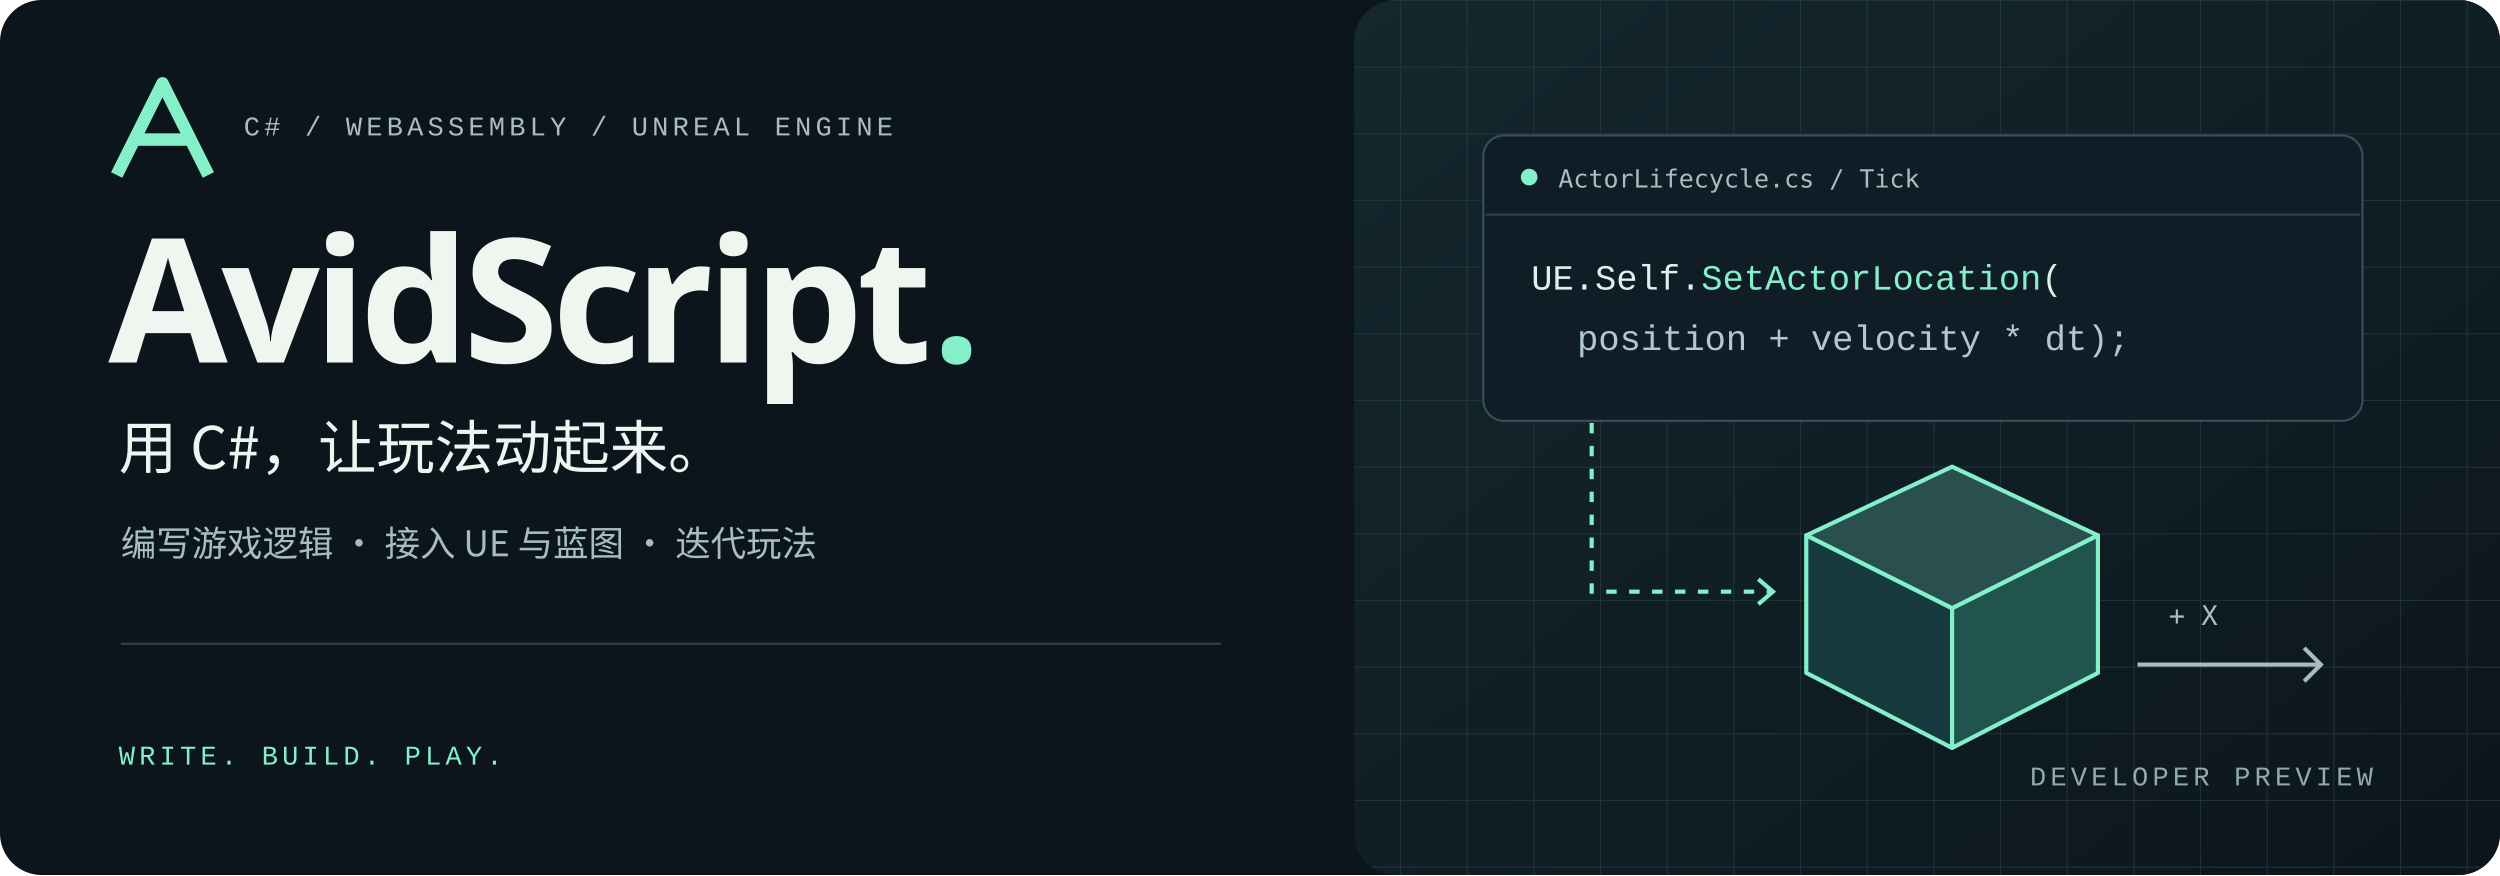
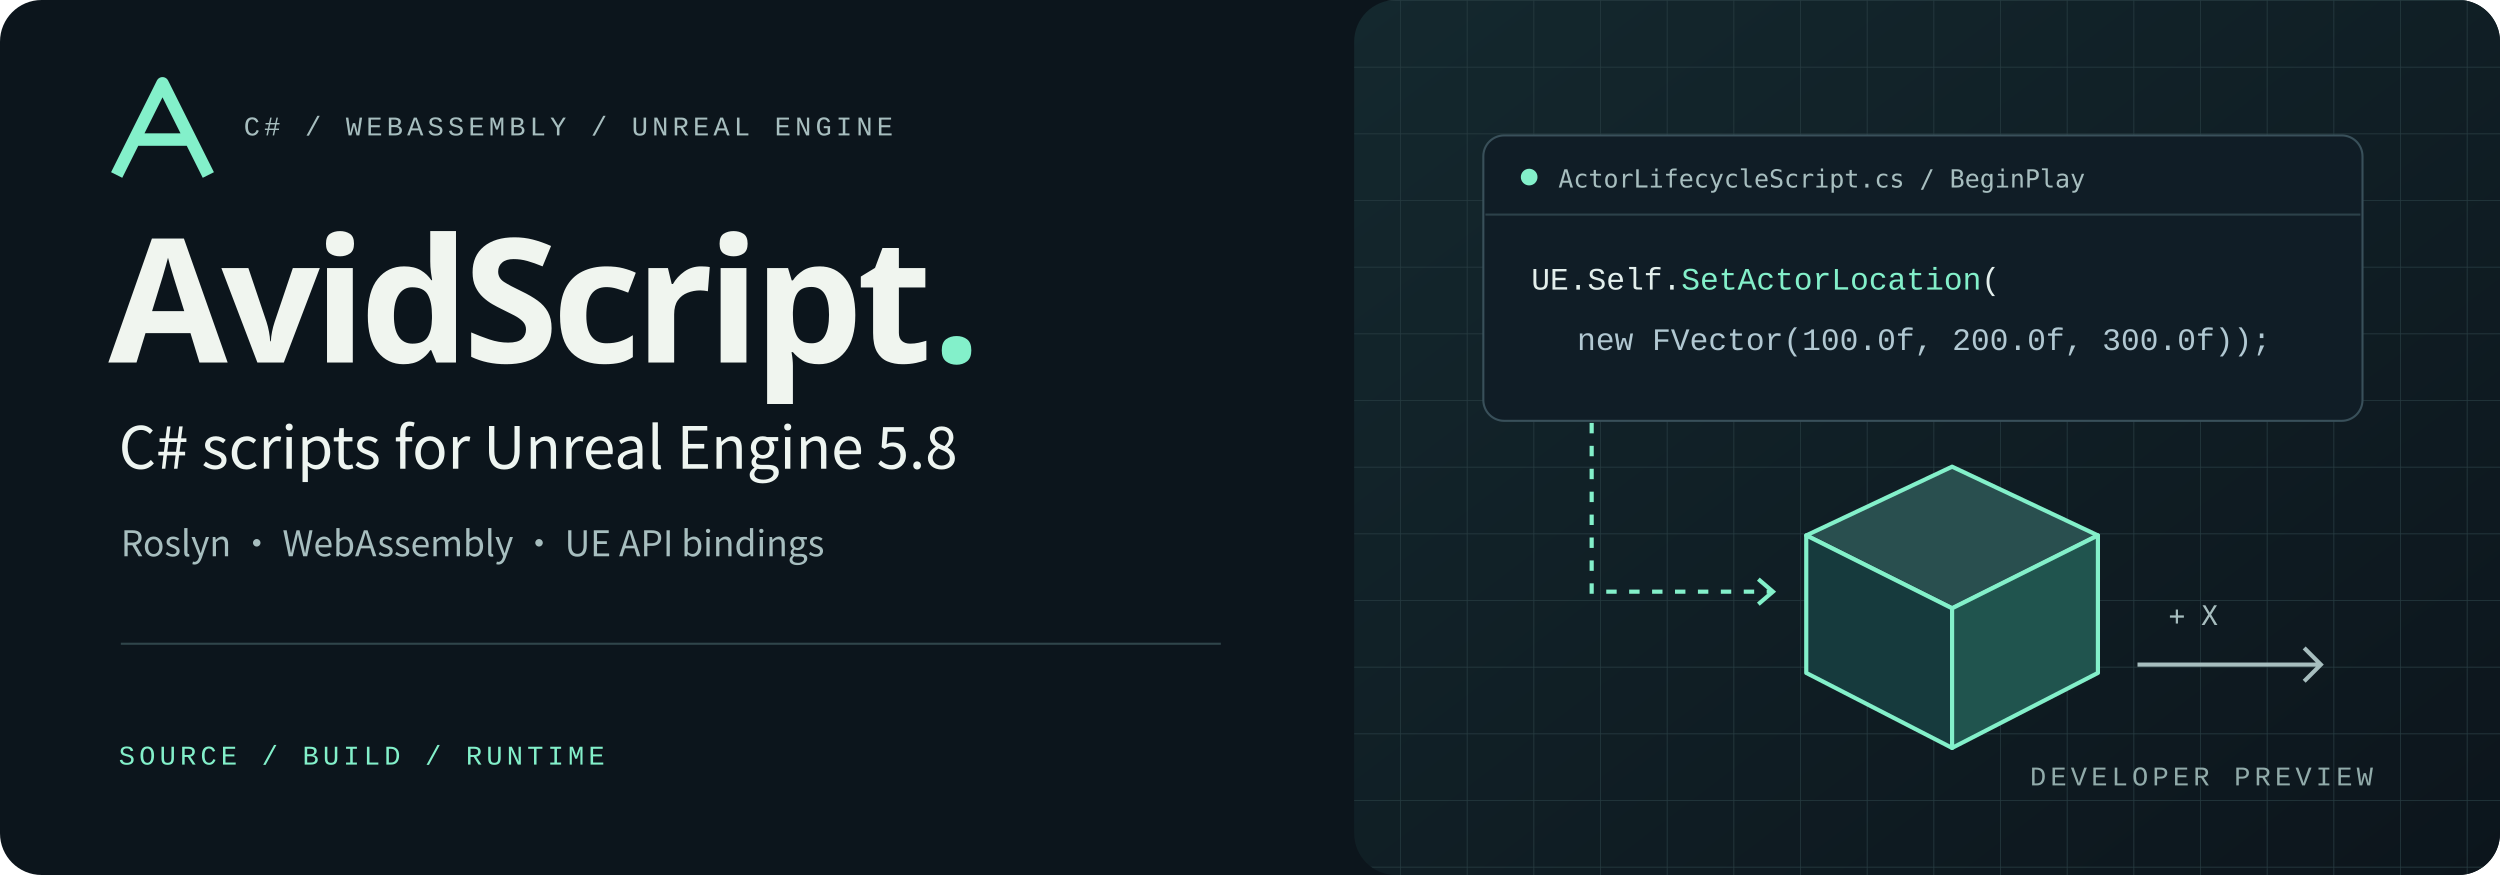
<svg xmlns="http://www.w3.org/2000/svg" width="1200" height="420" viewBox="0 0 1200 420" role="img" aria-labelledby="title desc">
  <defs>
    <pattern id="grid" width="32" height="32" patternUnits="userSpaceOnUse">
      <path d="M 32 0 H 0 V 32" fill="none" stroke="#263b41" stroke-width="0.7" />
    </pattern>
    <linearGradient id="fade" x2="1" y2="1">
      <stop stop-color="#14282e" />
      <stop offset="1" stop-color="#0c151c" />
    </linearGradient>
  </defs>
  <rect width="1200" height="420" rx="20" fill="#0c151c" />
  <rect x="650" width="550" height="420" rx="20" fill="url(#fade)" />
  <rect x="650" width="550" height="420" rx="20" fill="url(#grid)" />
  <path d="M 56 84 L 78 40 L 100 84 M 66 67 H 90" fill="none" stroke="#83f0ca" stroke-width="6" stroke-linejoin="round" />
  <g font-family="Consolas, 'Liberation Mono', monospace" font-size="13" letter-spacing="2">
    <text x="117" y="65" fill="#a7bebf">C# / WEBASSEMBLY / UNREAL ENGINE</text>
-     <text x="57" y="367" fill="#83f0ca">WRITE. BUILD. PLAY.</text>
+     <text x="57" y="367" fill="#83f0ca">SOURCE / BUILD / RUNTIME</text>
    <text x="1139" y="377" fill="#91abaa" text-anchor="end">DEVELOPER PREVIEW</text>
  </g>
  <text x="52" y="174" font-family="Bahnschrift, 'Trebuchet MS', sans-serif" font-size="83" font-weight="700" letter-spacing="-3" fill="#f0f5ef">AvidScript<tspan fill="#83f0ca">.</tspan>
  </text>
  <g font-family="'Microsoft YaHei', 'Noto Sans CJK SC', sans-serif">
-     <text x="57" y="225" font-size="28" fill="#eef5f1">用 C#，让玩法动起来。</text>
-     <text x="58" y="267" font-size="17" fill="#a7bebf">编写游戏逻辑 · 接入 UE 与蓝图 · 迭代玩法</text>
+     <text x="57" y="225" font-size="28" fill="#eef5f1">C# scripts for Unreal Engine 5.8</text>
+     <text x="58" y="267" font-size="17" fill="#a7bebf">Roslyn · WebAssembly · UE API bindings</text>
  </g>
  <path d="M 58 309 H 586" stroke="#30454a" />
  <rect x="712" y="65" width="422" height="137" rx="10" fill="#101d26" stroke="#39505a" />
  <circle cx="734" cy="85" r="4" fill="#83f0ca" />
-   <text x="748" y="90" font-family="Consolas, monospace" font-size="12" fill="#a7bebf">ActorLifecycle.cs / Tick</text>
+   <text x="748" y="90" font-family="Consolas, monospace" font-size="12" fill="#a7bebf">ActorLifecycleScript.cs / BeginPlay</text>
  <path d="M 713 103 H 1133" stroke="#2c414a" />
-   <g font-family="Consolas, 'Liberation Mono', monospace" font-size="17">
+   <g font-family="Consolas, 'Liberation Mono', monospace" font-size="15">
    <text x="735" y="139" fill="#e3efec">UE.Self.<tspan fill="#83f0ca">SetActorLocation</tspan>(</text>
-     <text x="757" y="168" fill="#b1c8d2">position + velocity * dt);</text>
+     <text x="757" y="168" fill="#b1c8d2">new FVector(100.0f, 200.0f, 300.0f));</text>
  </g>
  <path d="M 764 203 V 284 H 851" fill="none" stroke="#83f0ca" stroke-width="2" stroke-dasharray="5 6" />
  <path d="M 844 278 L 851 284 L 844 290" fill="none" stroke="#83f0ca" stroke-width="2" />
  <g stroke="#83f0ca" stroke-width="2" stroke-linejoin="round">
    <path d="M 937 224 L 1007 257 L 937 292 L 867 257 Z" fill="#294f4f" />
    <path d="M 867 257 L 937 292 V 359 L 867 323 Z" fill="#163a3d" />
    <path d="M 937 292 L 1007 257 V 323 L 937 359 Z" fill="#20544e" />
  </g>
  <path d="M 1026 319 H 1114 M 1106 311 L 1114 319 L 1106 327" fill="none" stroke="#a7bebf" stroke-width="2" />
  <text x="1041" y="300" font-family="Consolas, monospace" font-size="13" fill="#a7bebf">+ X</text>
</svg>
